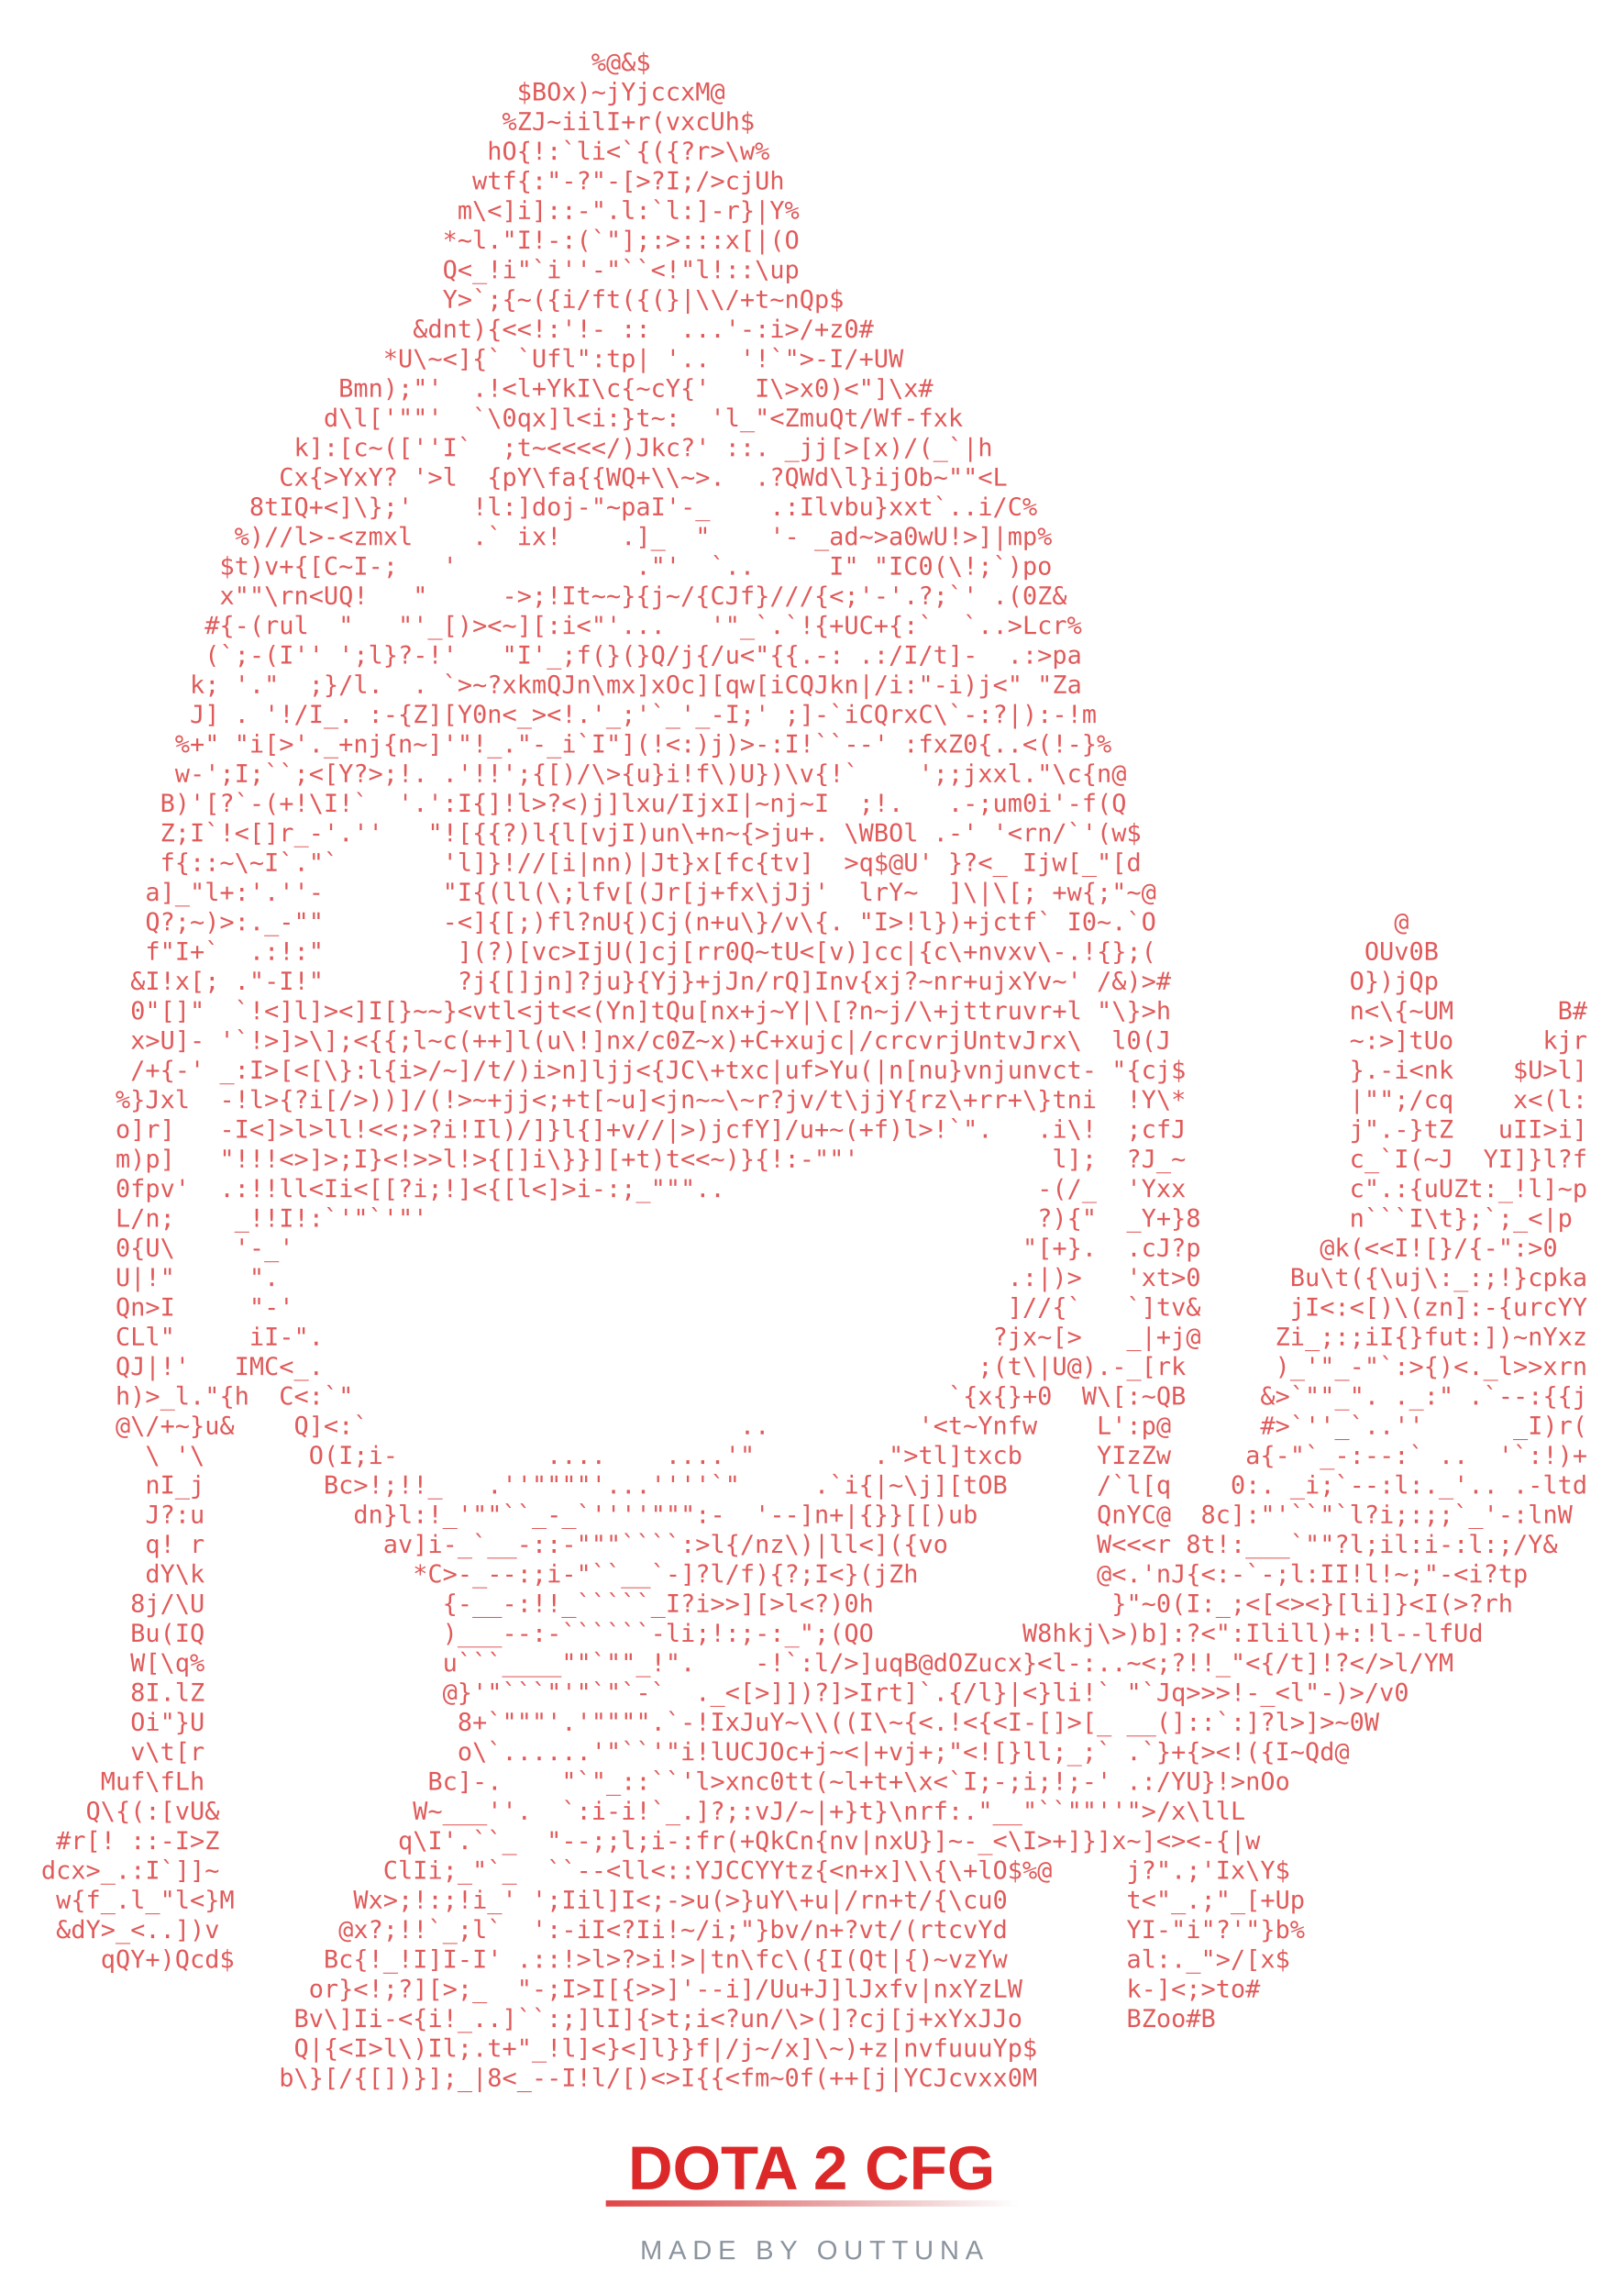
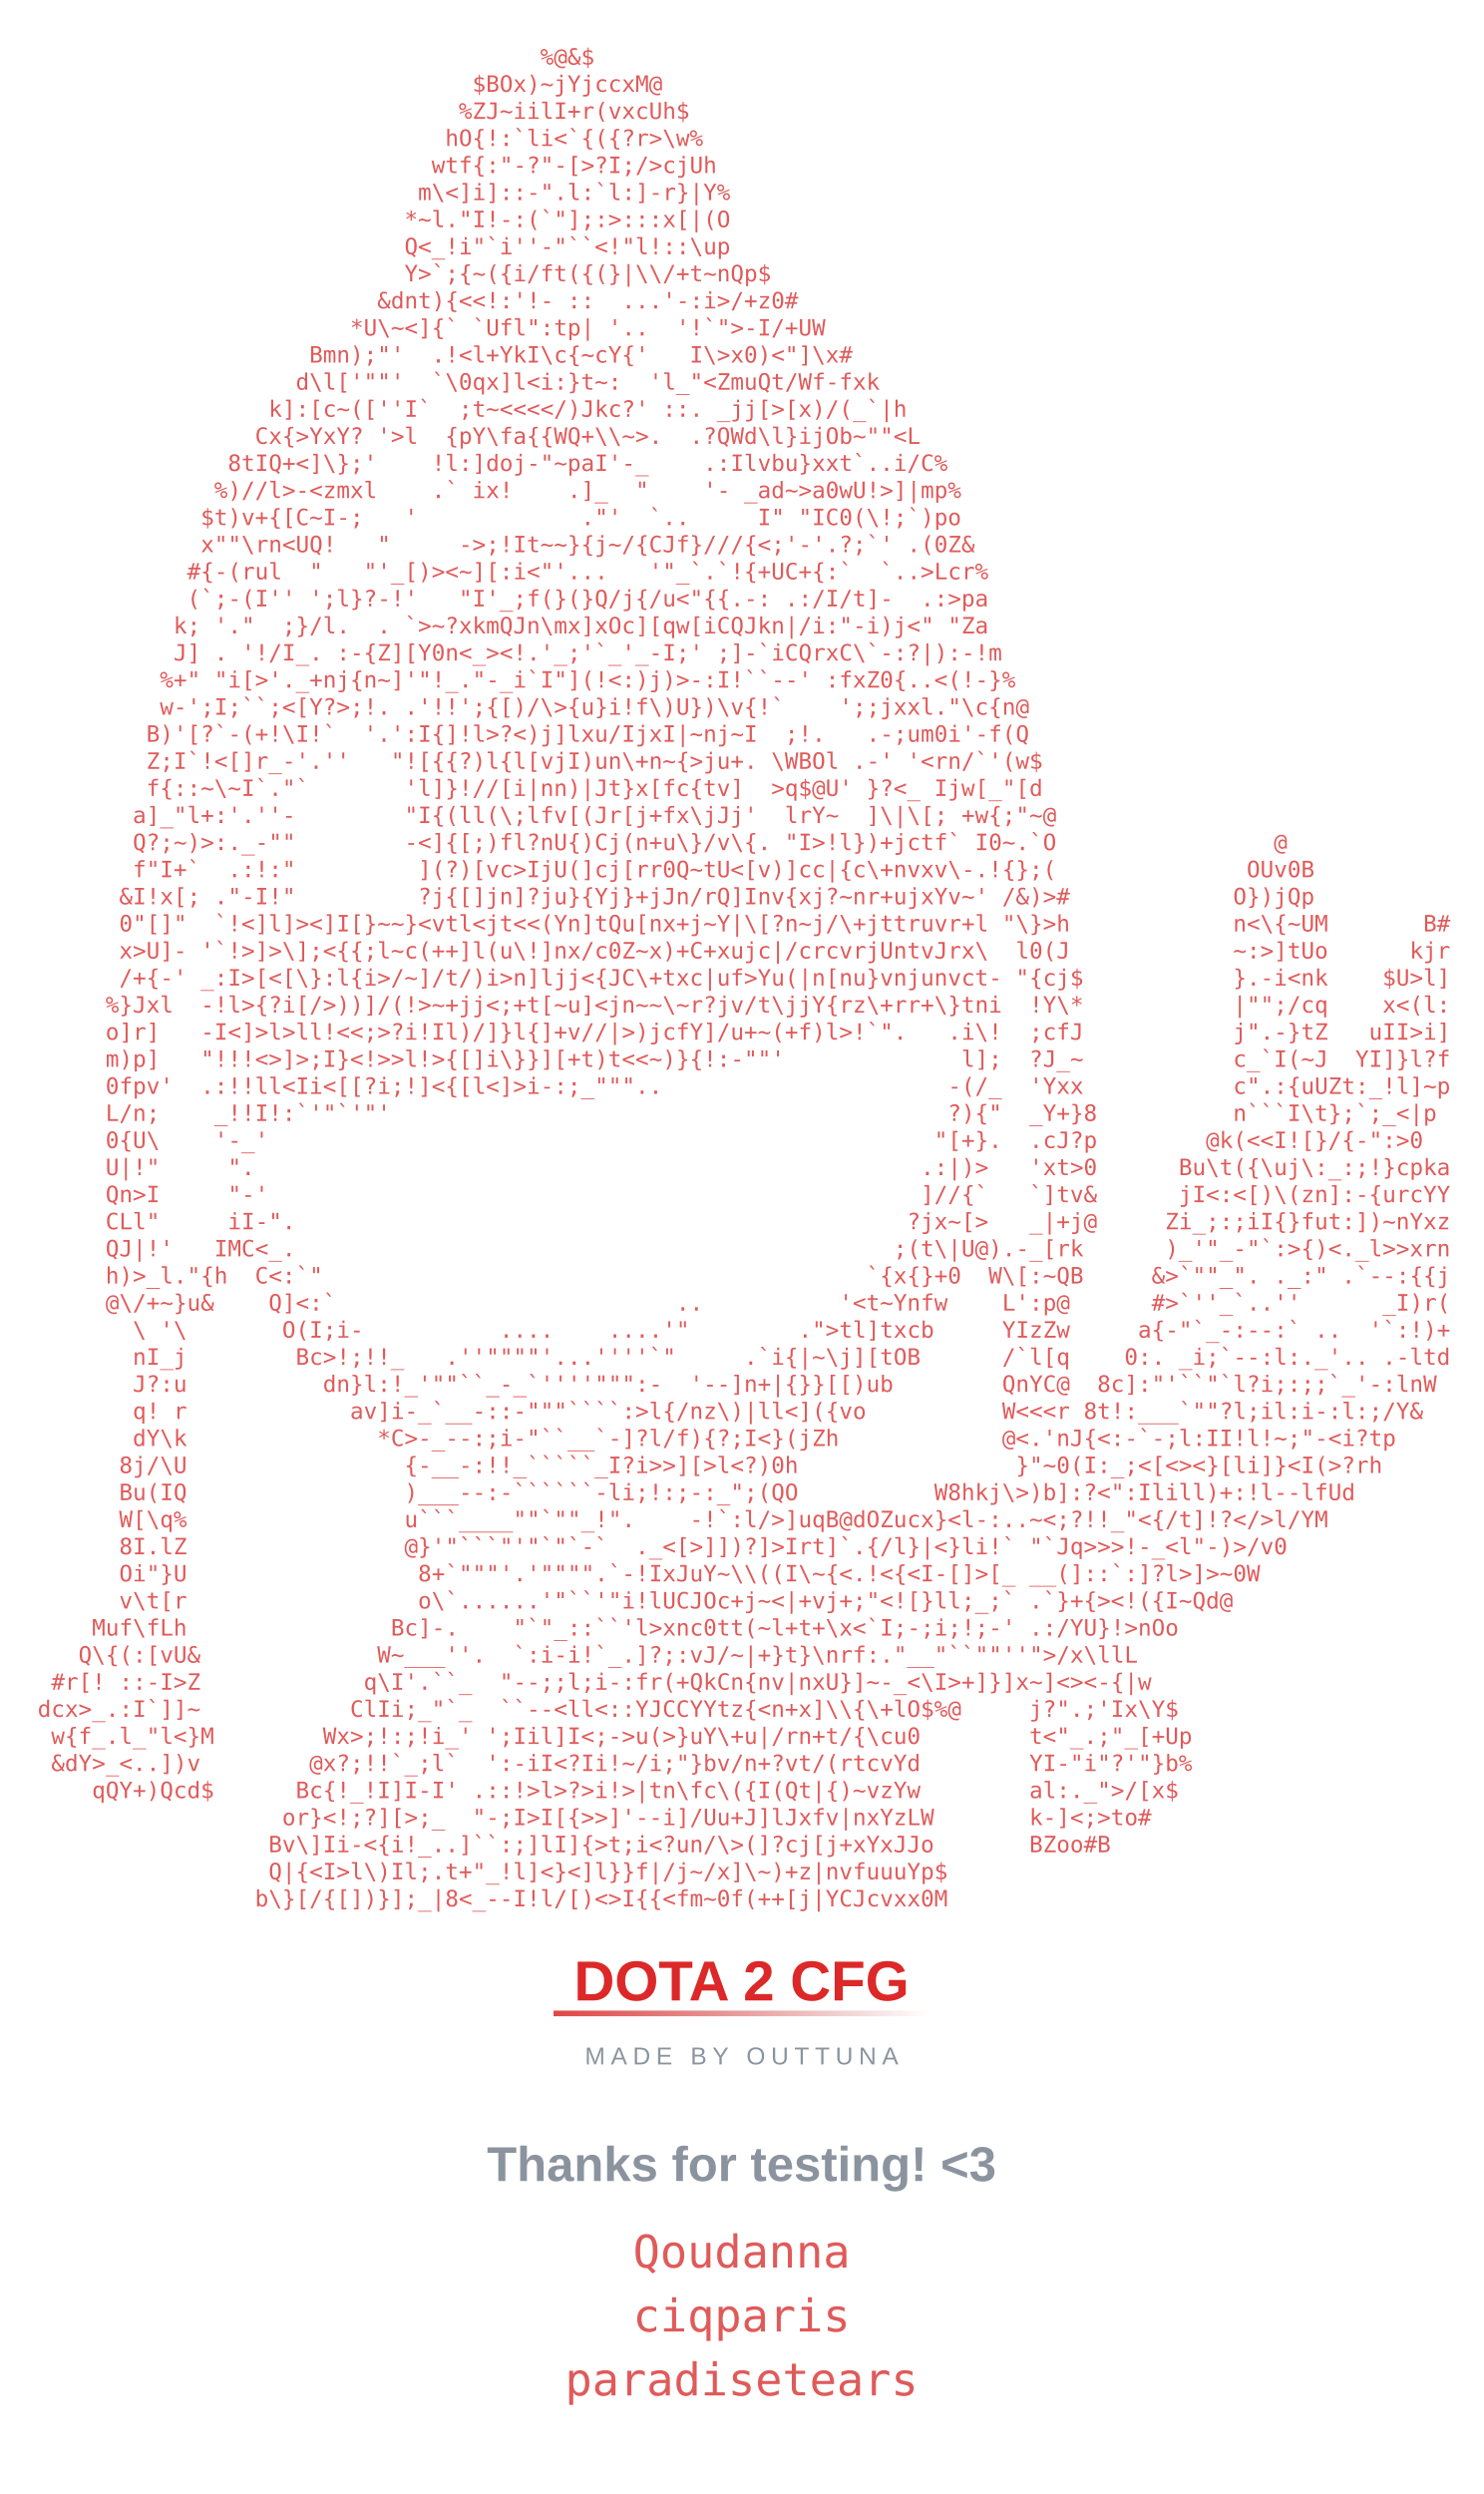
- <svg xmlns="http://www.w3.org/2000/svg" width="789" height="1114" viewBox="0 0 789 1114">
+ <svg xmlns="http://www.w3.org/2000/svg" width="789" height="1326" viewBox="0 0 789 1326">
  <defs>
    <linearGradient id="bar">
      <stop stop-color="#dc2828" stop-opacity=".86" />
      <stop offset="1" stop-color="#b41414" stop-opacity="0" />
    </linearGradient>
  </defs>
  <text font-family="ui-monospace, 'SFMono-Regular', Menlo, Consolas, 'DejaVu Sans Mono', 'Liberation Mono', monospace" font-size="12" fill="#e05a5a" xml:space="preserve">
    <tspan x="20" y="34.4" textLength="748.8" lengthAdjust="spacing">                                     %@&amp;$                                                               </tspan>
    <tspan x="20" y="48.8" textLength="748.8" lengthAdjust="spacing">                                $BOx)~jYjccxM@                                                          </tspan>
    <tspan x="20" y="63.2" textLength="748.8" lengthAdjust="spacing">                               %ZJ~iilI+r(vxcUh$                                                        </tspan>
    <tspan x="20" y="77.6" textLength="748.8" lengthAdjust="spacing">                              hO{!:`li&lt;`{({?r&gt;\w%                                                       </tspan>
    <tspan x="20" y="92.0" textLength="748.8" lengthAdjust="spacing">                             wtf{:"-?"-[&gt;?I;/&gt;cjUh                                                      </tspan>
    <tspan x="20" y="106.4" textLength="748.8" lengthAdjust="spacing">                            m\&lt;]i]::-".l:`l:]-r}|Y%                                                     </tspan>
    <tspan x="20" y="120.8" textLength="748.8" lengthAdjust="spacing">                           *~l."I!-:(`"];:&gt;:::x[|(O                                                     </tspan>
    <tspan x="20" y="135.2" textLength="748.8" lengthAdjust="spacing">                           Q&lt;_!i"`i''-"``&lt;!"l!::\up                                                     </tspan>
    <tspan x="20" y="149.6" textLength="748.8" lengthAdjust="spacing">                           Y&gt;`;{~({i/ft({(}|\\/+t~nQp$                                                  </tspan>
    <tspan x="20" y="164.0" textLength="748.8" lengthAdjust="spacing">                         &amp;dnt){&lt;&lt;!:'!- ::  ...'-:i&gt;/+z0#                                                </tspan>
    <tspan x="20" y="178.4" textLength="748.8" lengthAdjust="spacing">                       *U\~&lt;]{` `Ufl":tp| '..  '!`"&gt;-I/+UW                                              </tspan>
    <tspan x="20" y="192.8" textLength="748.8" lengthAdjust="spacing">                    Bmn);"'  .!&lt;l+YkI\c{~cY{'   I\&gt;x0)&lt;"]\x#                                            </tspan>
    <tspan x="20" y="207.2" textLength="748.8" lengthAdjust="spacing">                   d\l['""'  `\0qx]l&lt;i:}t~:  'l_"&lt;ZmuQt/Wf-fxk                                          </tspan>
    <tspan x="20" y="221.6" textLength="748.8" lengthAdjust="spacing">                 k]:[c~([''I`  ;t~&lt;&lt;&lt;&lt;/)Jkc?' ::. _jj[&gt;[x)/(_`|h                                        </tspan>
    <tspan x="20" y="236.0" textLength="748.8" lengthAdjust="spacing">                Cx{&gt;YxY? '&gt;l  {pY\fa{{WQ+\\~&gt;.  .?QWd\l}ijOb~""&lt;L                                       </tspan>
    <tspan x="20" y="250.4" textLength="748.8" lengthAdjust="spacing">              8tIQ+&lt;]\};'    !l:]doj-"~paI'-_    .:Ilvbu}xxt`..i/C%                                     </tspan>
    <tspan x="20" y="264.8" textLength="748.8" lengthAdjust="spacing">             %)//l&gt;-&lt;zmxl    .` ix!    .]_  "    '- _ad~&gt;a0wU!&gt;]|mp%                                    </tspan>
    <tspan x="20" y="279.2" textLength="748.8" lengthAdjust="spacing">            $t)v+{[C~I-;   '            ."'  `..     I" "IC0(\!;`)po                                    </tspan>
    <tspan x="20" y="293.6" textLength="748.8" lengthAdjust="spacing">            x""\rn&lt;UQ!   "     -&gt;;!It~~}{j~/{CJf}///{&lt;;'-'.?;`' .(0Z&amp;                                   </tspan>
    <tspan x="20" y="308.0" textLength="748.8" lengthAdjust="spacing">           #{-(rul  "   "'_[)&gt;&lt;~][:i&lt;"'...   '"_`.`!{+UC+{:`  `..&gt;Lcr%                                  </tspan>
    <tspan x="20" y="322.4" textLength="748.8" lengthAdjust="spacing">           (`;-(I'' ';l}?-!'   "I'_;f(}(}Q/j{/u&lt;"{{.-: .:/I/t]-  .:&gt;pa                                  </tspan>
    <tspan x="20" y="336.8" textLength="748.8" lengthAdjust="spacing">          k; '."  ;}/l.  . `&gt;~?xkmQJn\mx]xOc][qw[iCQJkn|/i:"-i)j&lt;" "Za                                  </tspan>
    <tspan x="20" y="351.2" textLength="748.8" lengthAdjust="spacing">          J] . '!/I_. :-{Z][Y0n&lt;_&gt;&lt;!.'_;'`_'_-I;' ;]-`iCQrxC\`-:?|):-!m                                 </tspan>
    <tspan x="20" y="365.6" textLength="748.8" lengthAdjust="spacing">         %+" "i[&gt;'._+nj{n~]'"!_."-_i`I"](!&lt;:)j)&gt;-:I!``--' :fxZ0{..&lt;(!-}%                                </tspan>
    <tspan x="20" y="380.0" textLength="748.8" lengthAdjust="spacing">         w-';I;``;&lt;[Y?&gt;;!. .'!!';{[)/\&gt;{u}i!f\)U})\v{!`    ';;jxxl."\c{n@                               </tspan>
    <tspan x="20" y="394.4" textLength="748.8" lengthAdjust="spacing">        B)'[?`-(+!\I!`  '.':I{]!l&gt;?&lt;)j]lxu/IjxI|~nj~I  ;!.   .-;um0i'-f(Q                               </tspan>
    <tspan x="20" y="408.8" textLength="748.8" lengthAdjust="spacing">        Z;I`!&lt;[]r_-'.''   "![{{?)l{l[vjI)un\+n~{&gt;ju+. \WBOl .-' '&lt;rn/`'(w$                              </tspan>
    <tspan x="20" y="423.2" textLength="748.8" lengthAdjust="spacing">        f{::~\~I`."`       'l]}!//[i|nn)|Jt}x[fc{tv]  &gt;q$@U' }?&lt;_ Ijw[_"[d                              </tspan>
    <tspan x="20" y="437.6" textLength="748.8" lengthAdjust="spacing">       a]_"l+:'.''-        "I{(ll(\;lfv[(Jr[j+fx\jJj'  lrY~  ]\|\[; +w{;"~@                             </tspan>
    <tspan x="20" y="452.0" textLength="748.8" lengthAdjust="spacing">       Q?;~)&gt;:._-""        -&lt;]{[;)fl?nU{)Cj(n+u\}/v\{. "I&gt;!l})+jctf` I0~.`O                @            </tspan>
    <tspan x="20" y="466.4" textLength="748.8" lengthAdjust="spacing">       f"I+`  .:!:"         ](?)[vc&gt;IjU(]cj[rr0Q~tU&lt;[v)]cc|{c\+nvxv\-.!{};(              OUv0B          </tspan>
    <tspan x="20" y="480.8" textLength="748.8" lengthAdjust="spacing">      &amp;I!x[; ."-I!"         ?j{[]jn]?ju}{Yj}+jJn/rQ]Inv{xj?~nr+ujxYv~' /&amp;)&gt;#            O})jQp          </tspan>
    <tspan x="20" y="495.2" textLength="748.8" lengthAdjust="spacing">      0"[]"  `!&lt;]l]&gt;&lt;]I[}~~}&lt;vtl&lt;jt&lt;&lt;(Yn]tQu[nx+j~Y|\[?n~j/\+jttruvr+l "\}&gt;h            n&lt;\{~UM       B#</tspan>
    <tspan x="20" y="509.6" textLength="748.8" lengthAdjust="spacing">      x&gt;U]- '`!&gt;]&gt;\];&lt;{{;l~c(++]l(u\!]nx/c0Z~x)+C+xujc|/crcvrjUntvJrx\  l0(J            ~:&gt;]tUo      kjr</tspan>
    <tspan x="20" y="524.0" textLength="748.8" lengthAdjust="spacing">      /+{-' _:I&gt;[&lt;[\}:l{i&gt;/~]/t/)i&gt;n]ljj&lt;{JC\+txc|uf&gt;Yu(|n[nu}vnjunvct- "{cj$           }.-i&lt;nk    $U&gt;l]</tspan>
    <tspan x="20" y="538.4" textLength="748.8" lengthAdjust="spacing">     %}Jxl  -!l&gt;{?i[/&gt;))]/(!&gt;~+jj&lt;;+t[~u]&lt;jn~~\~r?jv/t\jjY{rz\+rr+\}tni  !Y\*           |"";/cq    x&lt;(l:</tspan>
    <tspan x="20" y="552.8" textLength="748.8" lengthAdjust="spacing">     o]r]   -I&lt;]&gt;l&gt;ll!&lt;&lt;;&gt;?i!Il)/]}l{]+v//|&gt;)jcfY]/u+~(+f)l&gt;!`".   .i\!  ;cfJ           j".-}tZ   uII&gt;i]</tspan>
    <tspan x="20" y="567.2" textLength="748.8" lengthAdjust="spacing">     m)p]   "!!!&lt;&gt;]&gt;;I}&lt;!&gt;&gt;l!&gt;{[]i\}}][+t)t&lt;&lt;~)}{!:-""'             l];  ?J_~           c_`I(~J  YI]}l?f</tspan>
    <tspan x="20" y="581.6" textLength="748.8" lengthAdjust="spacing">     0fpv'  .:!!ll&lt;Ii&lt;[[?i;!]&lt;{[l&lt;]&gt;i-:;_"""..                     -(/_  'Yxx           c".:{uUZt:_!l]~p</tspan>
    <tspan x="20" y="596.0" textLength="748.8" lengthAdjust="spacing">     L/n;    _!!I!:`'"`'"'                                         ?){"  _Y+}8          n```I\t};`;_&lt;|p </tspan>
    <tspan x="20" y="610.4" textLength="748.8" lengthAdjust="spacing">     0{U\    '-_'                                                 "[+}.  .cJ?p        @k(&lt;&lt;I![}/{-":&gt;0  </tspan>
    <tspan x="20" y="624.8" textLength="748.8" lengthAdjust="spacing">     U|!"     ".                                                 .:|)&gt;   'xt&gt;0      Bu\t({\uj\:_:;!}cpka</tspan>
    <tspan x="20" y="639.2" textLength="748.8" lengthAdjust="spacing">     Qn&gt;I     "-'                                                ]//{`   `]tv&amp;      jI&lt;:&lt;[)\(zn]:-{urcYY</tspan>
    <tspan x="20" y="653.6" textLength="748.8" lengthAdjust="spacing">     CLl"     iI-".                                             ?jx~[&gt;   _|+j@     Zi_;:;iI{}fut:])~nYxz</tspan>
    <tspan x="20" y="668.0" textLength="748.8" lengthAdjust="spacing">     QJ|!'   IMC&lt;_.                                            ;(t\|U@).-_[rk      )_'"_-"`:&gt;{)&lt;._l&gt;&gt;xrn</tspan>
    <tspan x="20" y="682.4" textLength="748.8" lengthAdjust="spacing">     h)&gt;_l."{h  C&lt;:`"                                        `{x{}+0  W\[:~QB     &amp;&gt;`""_". ._:" .`--:{{j</tspan>
    <tspan x="20" y="696.8" textLength="748.8" lengthAdjust="spacing">     @\/+~}u&amp;    Q]&lt;:`                         ..          '&lt;t~Ynfw    L':p@      #&gt;`''_`..''      _I)r(</tspan>
    <tspan x="20" y="711.2" textLength="748.8" lengthAdjust="spacing">       \ '\       O(I;i-          ....    ....'"        ."&gt;tl]txcb     YIzZw     a{-"`_-:--:` ..  '`:!)+</tspan>
    <tspan x="20" y="725.6" textLength="748.8" lengthAdjust="spacing">       nI_j        Bc&gt;!;!!_   .''""""'...''''`"     .`i{|~\j][tOB      /`l[q    0:. _i;`--:l:._'.. .-ltd</tspan>
    <tspan x="20" y="740.0" textLength="748.8" lengthAdjust="spacing">       J?:u          dn}l:!_'""``_-_`''''""":-  '--]n+|{}}[[)ub        QnYC@  8c]:"'``"`l?i;:;;`_'-:lnW </tspan>
    <tspan x="20" y="754.4" textLength="748.8" lengthAdjust="spacing">       q! r            av]i-_`__-::-"""````:&gt;l{/nz\)|ll&lt;]({vo          W&lt;&lt;&lt;r 8t!:___`""?l;il:i-:l:;/Y&amp;  </tspan>
    <tspan x="20" y="768.8" textLength="748.8" lengthAdjust="spacing">       dY\k              *C&gt;-_--:;i-"``__`-]?l/f){?;I&lt;}(jZh            @&lt;.'nJ{&lt;:-`-;l:II!l!~;"-&lt;i?tp    </tspan>
    <tspan x="20" y="783.2" textLength="748.8" lengthAdjust="spacing">      8j/\U                {-__-:!!_`````_I?i&gt;&gt;][&gt;l&lt;?)0h                }"~0(I:_;&lt;[&lt;&gt;&lt;}[li]}&lt;I(&gt;?rh     </tspan>
    <tspan x="20" y="797.6" textLength="748.8" lengthAdjust="spacing">      Bu(IQ                )___--:-``````-li;!:;-:_";(QO          W8hkj\&gt;)b]:?&lt;":Ilill)+:!l--lfUd       </tspan>
    <tspan x="20" y="812.0" textLength="748.8" lengthAdjust="spacing">      W[\q%                u```____""`""_!".    -!`:l/&gt;]uqB@dOZucx}&lt;l-:..~&lt;;?!!_"&lt;{/t]!?&lt;/&gt;l/YM         </tspan>
    <tspan x="20" y="826.4" textLength="748.8" lengthAdjust="spacing">      8I.lZ                @}'"```"'"`"`-`  ._&lt;[&gt;]])?]&gt;Irt]`.{/l}|&lt;}li!` "`Jq&gt;&gt;&gt;!-_&lt;l"-)&gt;/v0            </tspan>
    <tspan x="20" y="840.8" textLength="748.8" lengthAdjust="spacing">      Oi"}U                 8+`"""'.'"""".`-!IxJuY~\\((I\~{&lt;.!&lt;{&lt;I-[]&gt;[_ __(]::`:]?l&gt;]&gt;~0W              </tspan>
    <tspan x="20" y="855.2" textLength="748.8" lengthAdjust="spacing">      v\t[r                 o\`......'"``'"i!lUCJOc+j~&lt;|+vj+;"&lt;![}ll;_;` .`}+{&gt;&lt;!({I~Qd@                </tspan>
    <tspan x="20" y="869.6" textLength="748.8" lengthAdjust="spacing">    Muf\fLh               Bc]-.    "`"_::``'l&gt;xnc0tt(~l+t+\x&lt;`I;-;i;!;-' .:/YU}!&gt;nOo                    </tspan>
    <tspan x="20" y="884.0" textLength="748.8" lengthAdjust="spacing">   Q\{(:[vU&amp;             W~___''.  `:i-i!`_.]?;:vJ/~|+}t}\nrf:."__"``""''"&gt;/x\llL                       </tspan>
    <tspan x="20" y="898.4" textLength="748.8" lengthAdjust="spacing"> #r[! ::-I&gt;Z            q\I'.``_  "--;;l;i-:fr(+QkCn{nv|nxU}]~-_&lt;\I&gt;+]}]x~]&lt;&gt;&lt;-{|w                      </tspan>
    <tspan x="20" y="912.8" textLength="748.8" lengthAdjust="spacing">dcx&gt;_.:I`]]~           ClIi;_"`_  ``--&lt;ll&lt;::YJCCYYtz{&lt;n+x]\\{\+lO$%@     j?".;'Ix\Y$                    </tspan>
    <tspan x="20" y="927.2" textLength="748.8" lengthAdjust="spacing"> w{f_.l_"l&lt;}M        Wx&gt;;!:;!i_' ';Iil]I&lt;;-&gt;u(&gt;}uY\+u|/rn+t/{\cu0        t&lt;"_.;"_[+Up                   </tspan>
    <tspan x="20" y="941.6" textLength="748.8" lengthAdjust="spacing"> &amp;dY&gt;_&lt;..])v        @x?;!!`_;l`  ':-iI&lt;?Ii!~/i;"}bv/n+?vt/(rtcvYd        YI-"i"?'"}b%                   </tspan>
    <tspan x="20" y="956.0" textLength="748.8" lengthAdjust="spacing">    qQY+)Qcd$      Bc{!_!I]I-I' .::!&gt;l&gt;?&gt;i!&gt;|tn\fc\({I(Qt|{)~vzYw        al:._"&gt;/[x$                    </tspan>
    <tspan x="20" y="970.4" textLength="748.8" lengthAdjust="spacing">                  or}&lt;!;?][&gt;;_  "-;I&gt;I[{&gt;&gt;]'--i]/Uu+J]lJxfv|nxYzLW       k-]&lt;;&gt;to#                      </tspan>
    <tspan x="20" y="984.8" textLength="748.8" lengthAdjust="spacing">                 Bv\]Ii-&lt;{i!_..]``:;]lI]{&gt;t;i&lt;?un/\&gt;(]?cj[j+xYxJJo       BZoo#B                         </tspan>
    <tspan x="20" y="999.2" textLength="748.8" lengthAdjust="spacing">                 Q|{&lt;I&gt;l\)Il;.t+"_!l]&lt;}&lt;]l}}f|/j~/x]\~)+z|nvfuuuYp$                                     </tspan>
    <tspan x="20" y="1013.6" textLength="748.8" lengthAdjust="spacing">                b\}[/{[])}];_|8&lt;_--I!l/[)&lt;&gt;I{{&lt;fm~0f(++[j|YCJcvxx0M                                     </tspan>
  </text>
  <text x="394.4" y="1063.6" text-anchor="middle" font-family="'Segoe UI', 'Helvetica Neue', Arial, 'DejaVu Sans', sans-serif" font-size="30" font-weight="800" fill="#dc2828" textLength="200" lengthAdjust="spacingAndGlyphs">DOTA 2 CFG</text>
  <rect x="294.4" y="1069.0" width="200" height="3" fill="url(#bar)" />
  <text x="394.4" y="1097.6" text-anchor="middle" font-family="'Segoe UI', 'Helvetica Neue', Arial, 'DejaVu Sans', sans-serif" font-size="13" fill="#8b949e" letter-spacing="3">MADE BY OUTTUNA</text>
+   <text x="394.4" y="1159.6" text-anchor="middle" font-family="'Segoe UI', 'Helvetica Neue', Arial, 'DejaVu Sans', sans-serif" font-size="26" font-weight="600" fill="#8b949e">Thanks for testing! &lt;3</text>
+   <text x="394.4" y="1205.6" text-anchor="middle" font-family="ui-monospace, 'SFMono-Regular', Menlo, Consolas, 'DejaVu Sans Mono', 'Liberation Mono', monospace" font-size="24" fill="#e05a5a">Qoudanna</text>
+   <text x="394.4" y="1239.6" text-anchor="middle" font-family="ui-monospace, 'SFMono-Regular', Menlo, Consolas, 'DejaVu Sans Mono', 'Liberation Mono', monospace" font-size="24" fill="#e05a5a">ciqparis</text>
+   <text x="394.4" y="1273.6" text-anchor="middle" font-family="ui-monospace, 'SFMono-Regular', Menlo, Consolas, 'DejaVu Sans Mono', 'Liberation Mono', monospace" font-size="24" fill="#e05a5a">paradisetears</text>
</svg>
